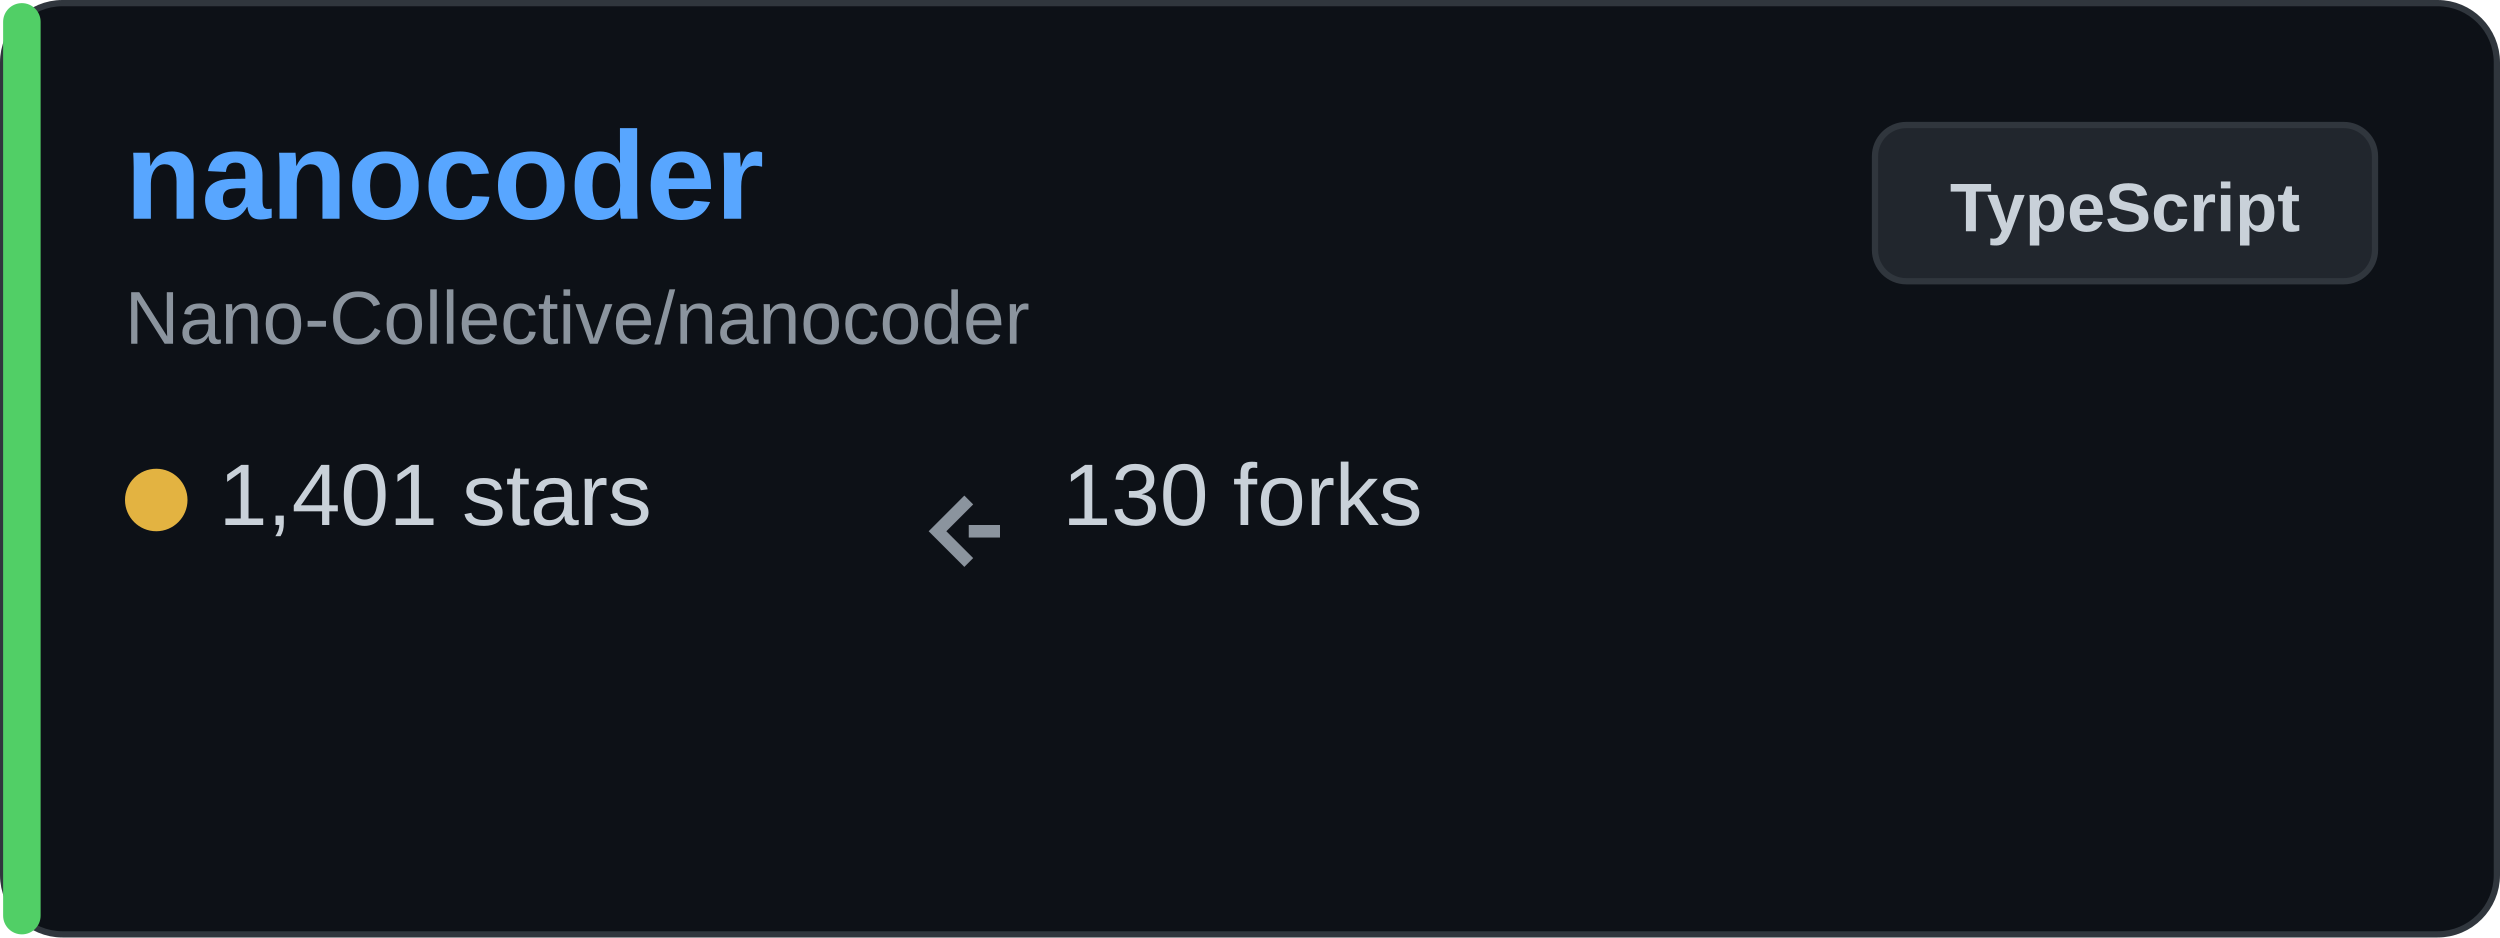
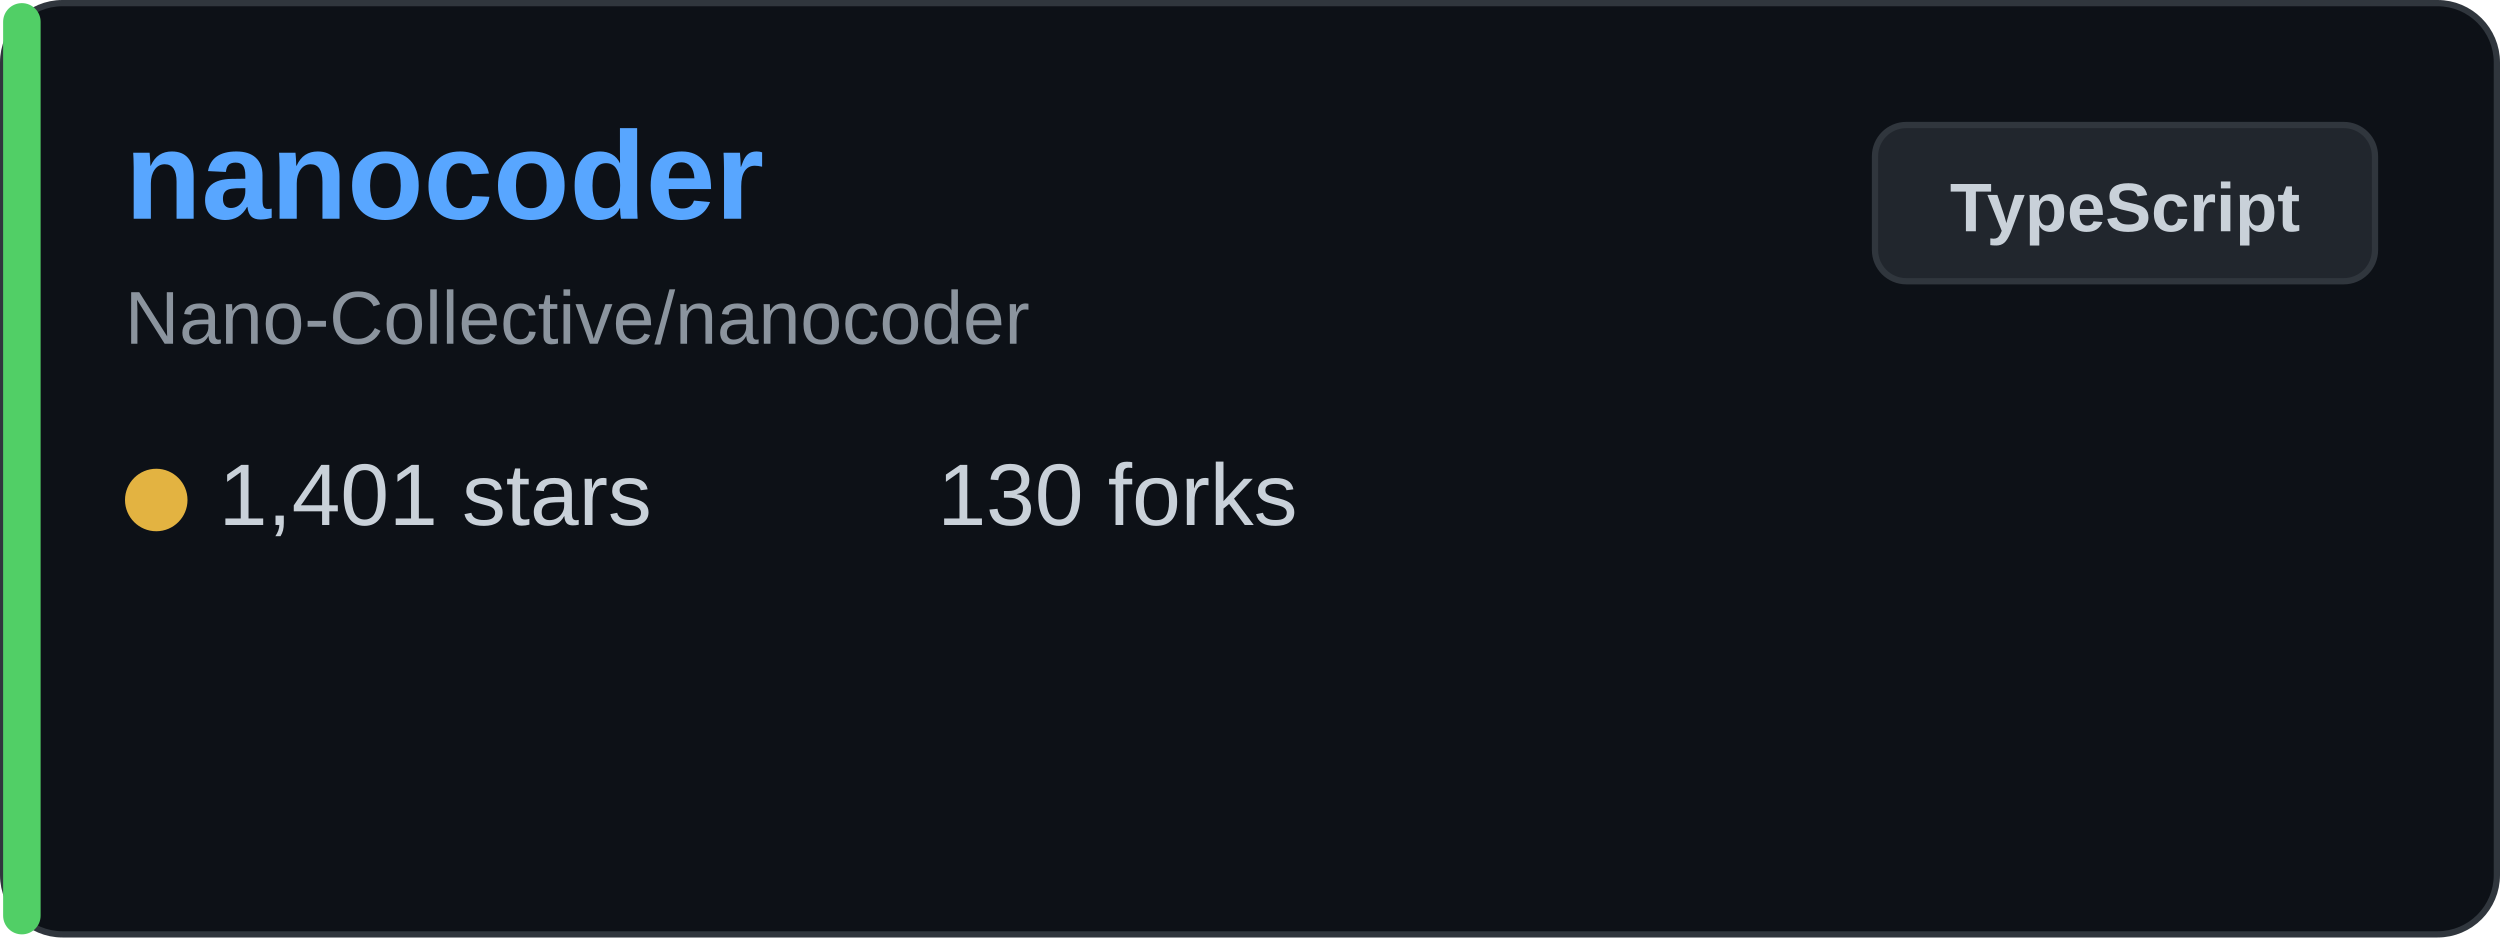
<svg xmlns="http://www.w3.org/2000/svg" width="400" height="150" viewBox="0 0 400 150" fill="none">
  <rect x="0.5" y="0.5" width="399" height="149" rx="9.5" fill="#0d1117" stroke="#30363d" />
  <rect x="0.5" y="0.5" width="6" height="149" rx="3" fill="#51cf66" />
  <text x="20" y="35" font-family="Arial, sans-serif" font-size="20" font-weight="bold" fill="#58a6ff">nanocoder</text>
  <text x="20" y="55" font-family="Arial, sans-serif" font-size="12" fill="#8b949e">Nano-Collective/nanocoder</text>
  <g transform="translate(20, 80)">
    <circle cx="5" cy="0" r="5" fill="#e3b341" />
    <text x="15" y="4" font-family="Arial, sans-serif" font-size="14" fill="#c9d1d9">1,401 stars</text>
  </g>
  <g transform="translate(150, 80)">
-     <path d="M5 0 L0 5 L5 10 M5 5 L10 5" stroke="#8b949e" stroke-width="2" fill="none" />
-     <text x="20" y="4" font-family="Arial, sans-serif" font-size="14" fill="#c9d1d9">130 forks</text>
+     <text x="0" y="4" font-family="Arial, sans-serif" font-size="14" fill="#c9d1d9">130 forks</text>
  </g>
  <rect x="300" y="20" width="80" height="25" rx="5" fill="#21262d" stroke="#30363d" />
  <text x="340" y="37" font-family="Arial, sans-serif" font-size="11" font-weight="bold" fill="#c9d1d9" text-anchor="middle">TypeScript</text>
</svg>
